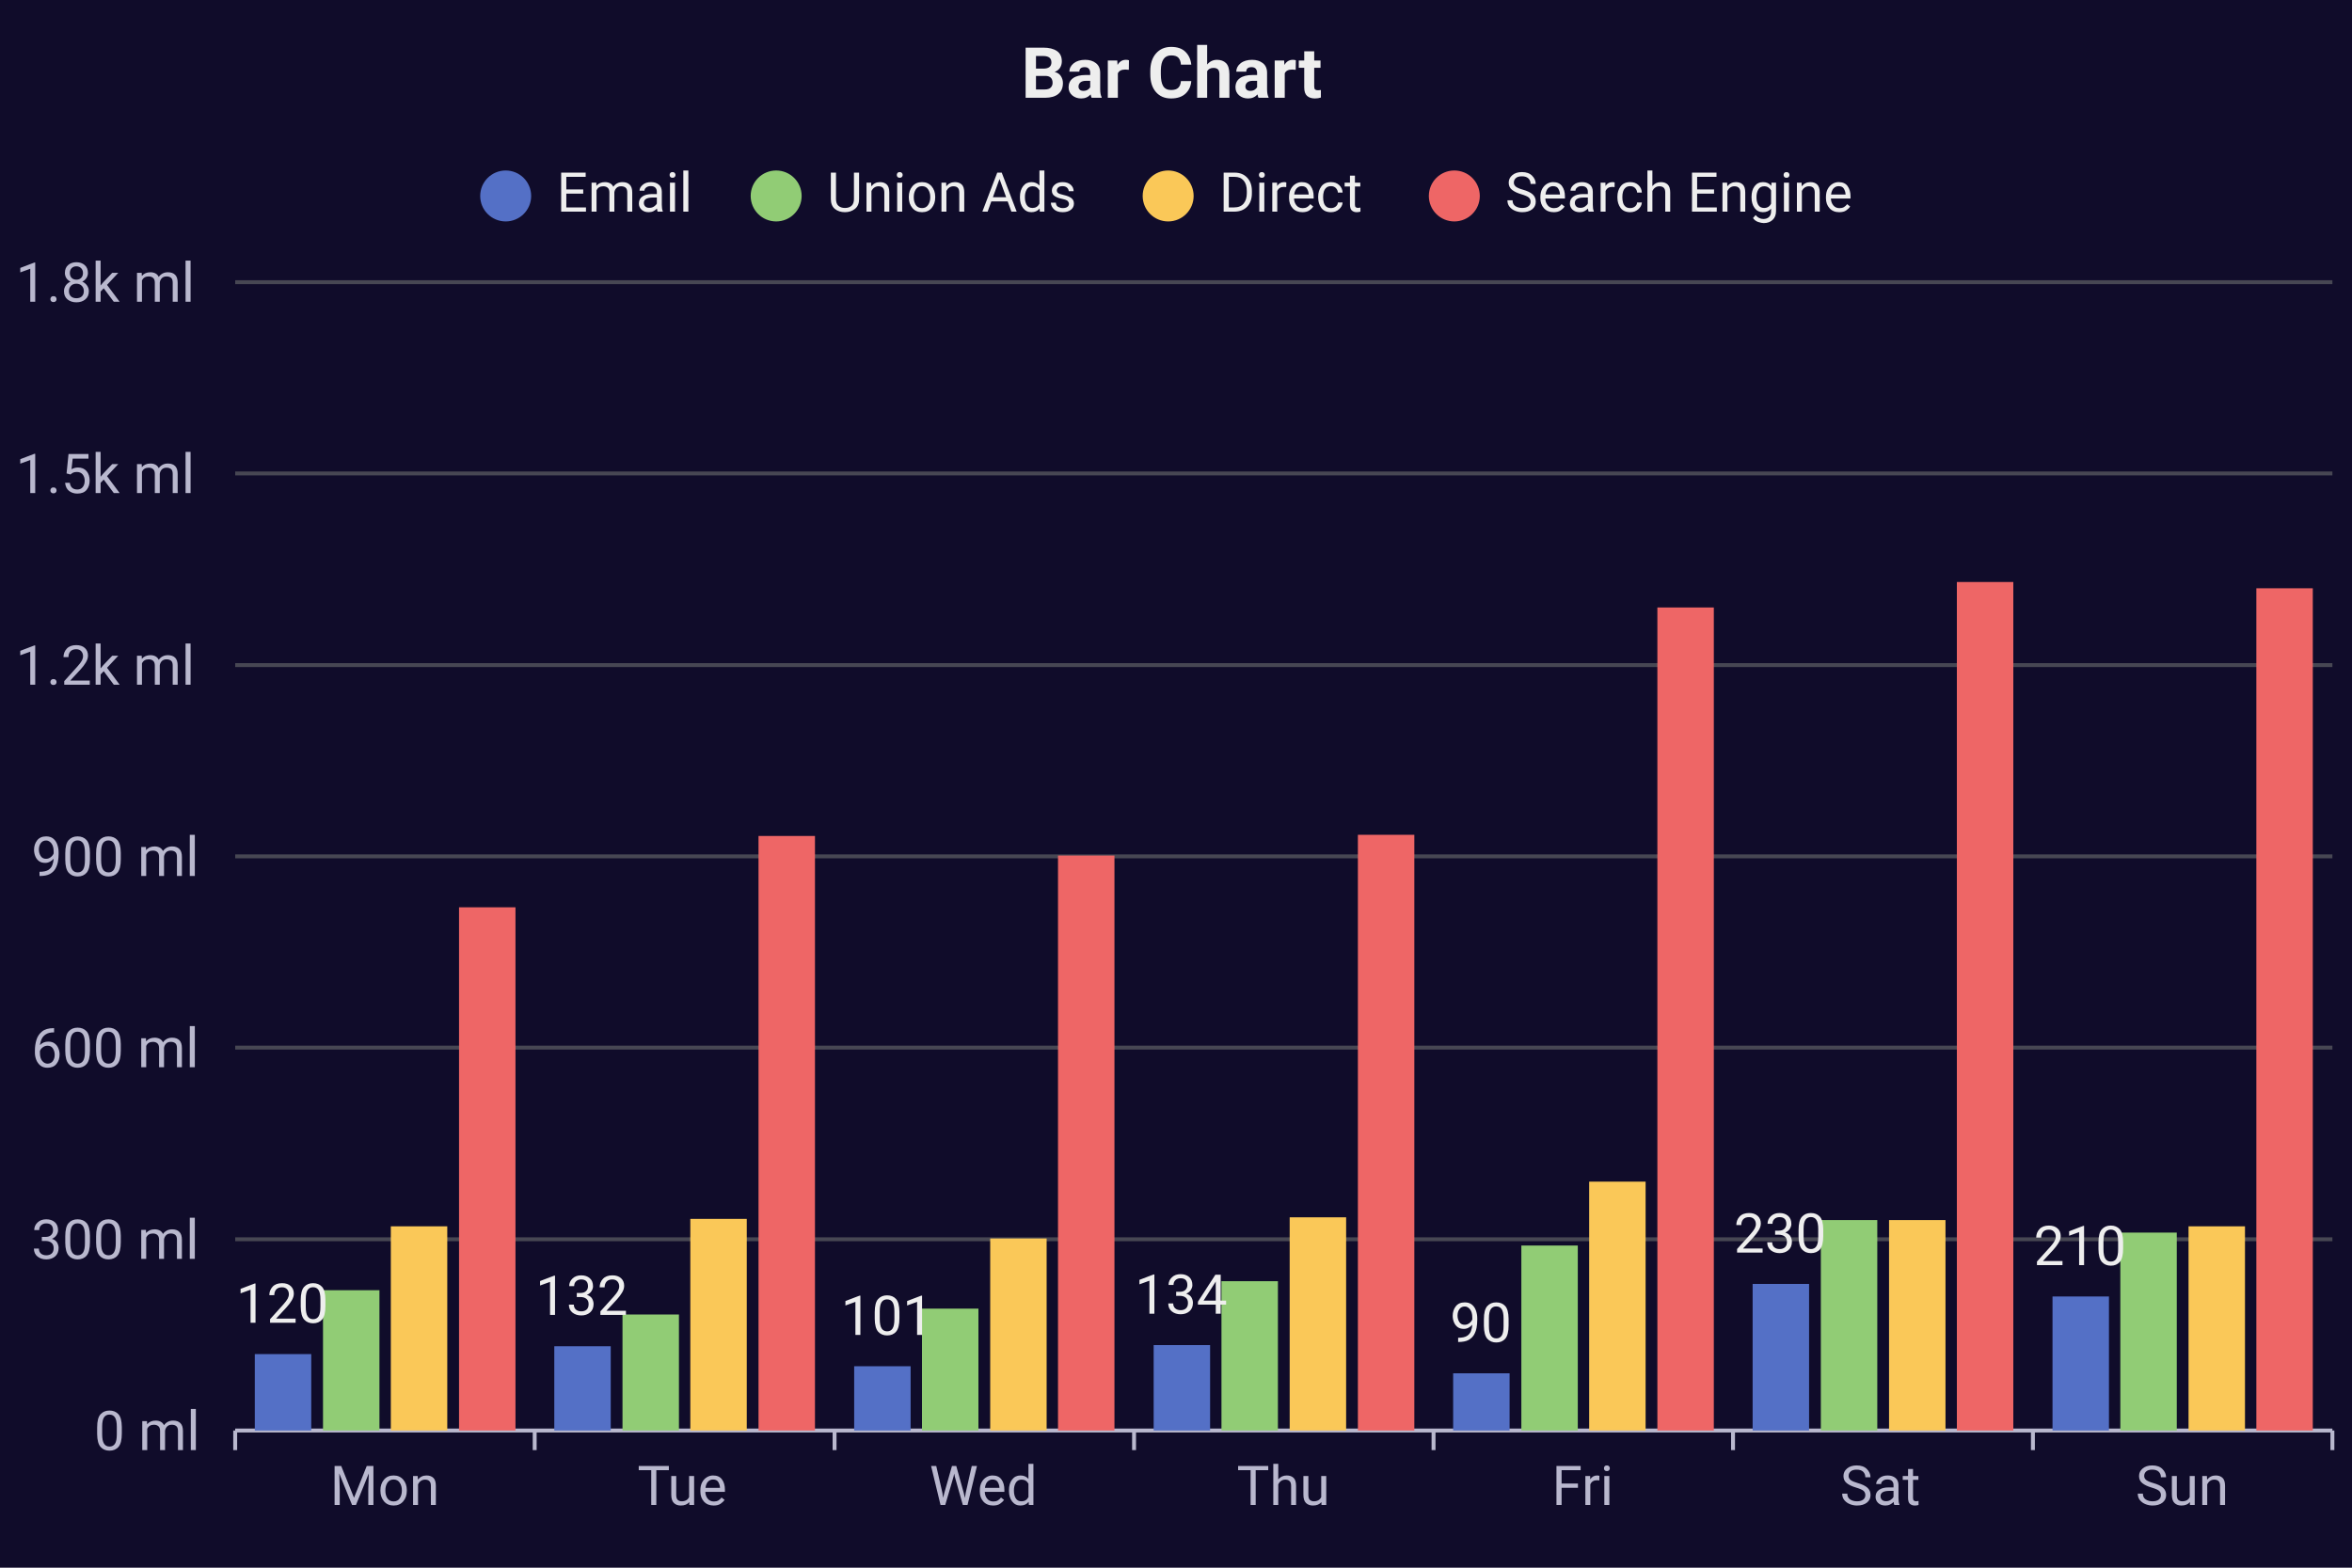
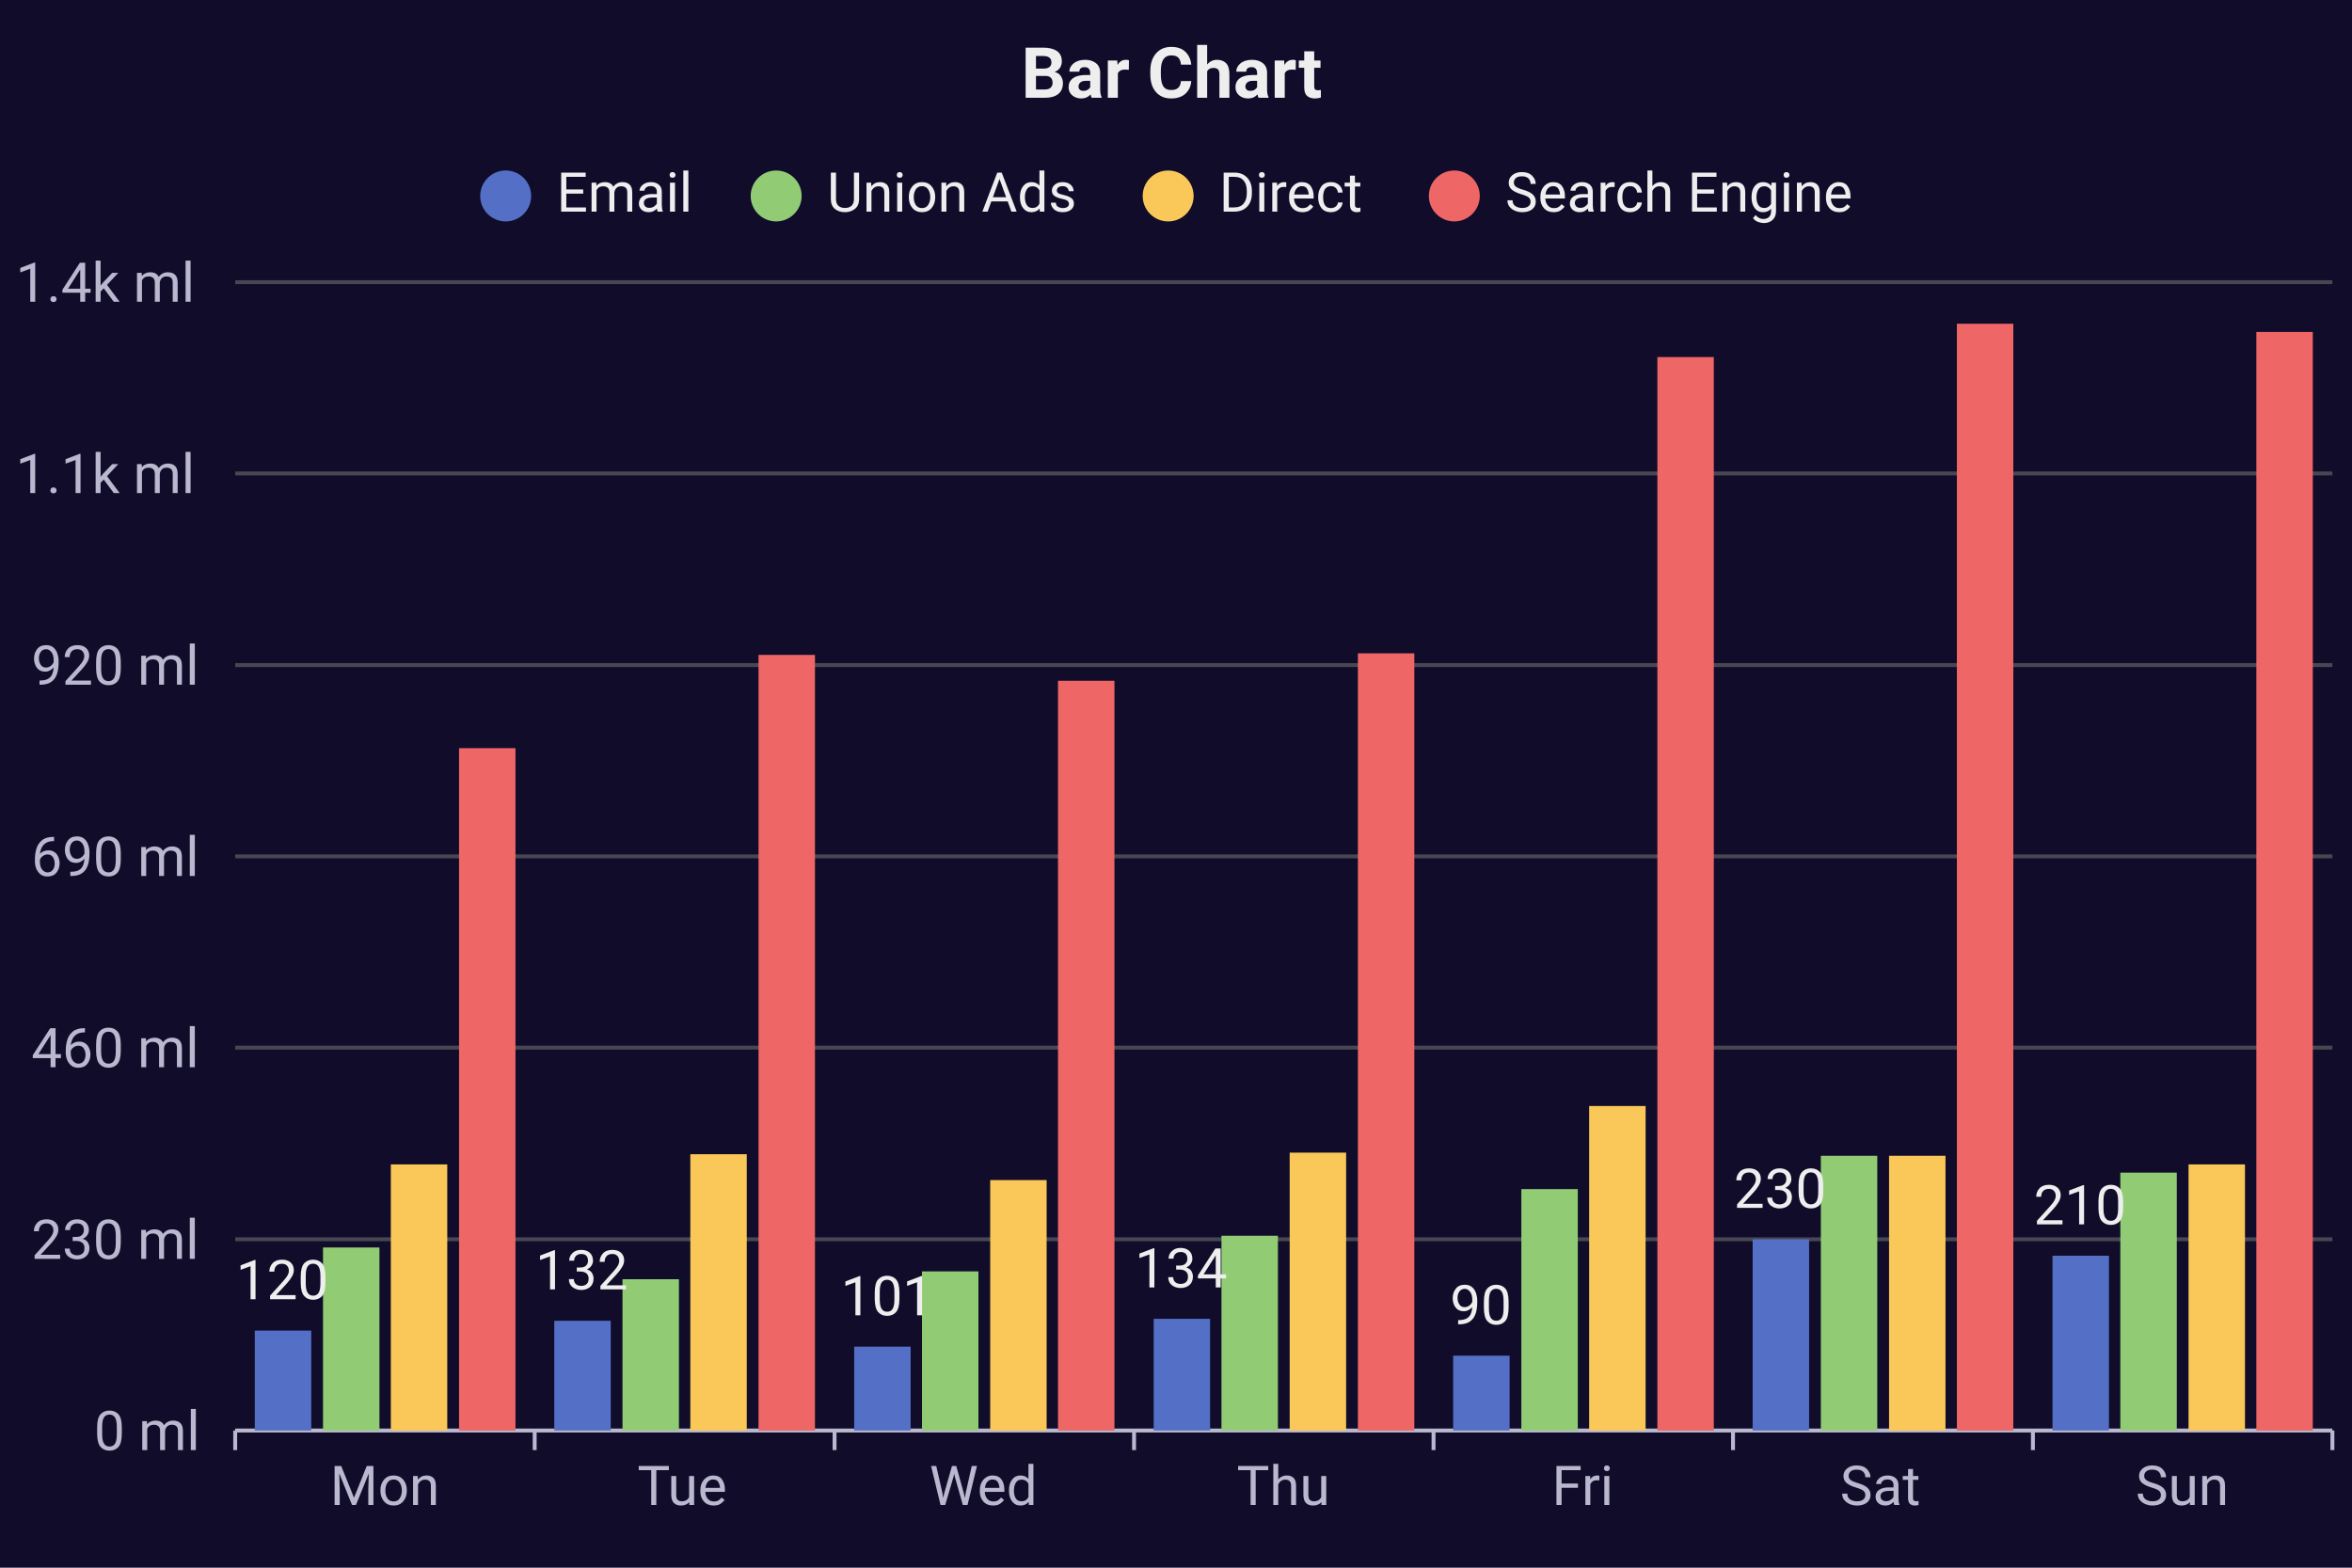
<svg xmlns="http://www.w3.org/2000/svg" width="600" height="400" viewBox="0 0 600 400">
  <rect x="0" y="0" width="600" height="400" fill="#100C2A" />
  <text font-size="18" x="260.5" y="5" dy="15" font-weight="bold" dominant-baseline="middle" font-family="Roboto" fill="#EEEEEE">
Bar Chart
</text>
  <g>
    <circle cx="129" cy="50" r="5.5" stroke-width="2" stroke="#5470C6" fill="#5470C6" />
    <text font-size="14" x="142" y="54" font-family="Roboto" fill="#EEEEEE">
Email
</text>
  </g>
  <g>
    <circle cx="198" cy="50" r="5.5" stroke-width="2" stroke="#91CC75" fill="#91CC75" />
    <text font-size="14" x="211" y="54" font-family="Roboto" fill="#EEEEEE">
Union Ads
</text>
  </g>
  <g>
    <circle cx="298" cy="50" r="5.5" stroke-width="2" stroke="#FAC858" fill="#FAC858" />
    <text font-size="14" x="311" y="54" font-family="Roboto" fill="#EEEEEE">
Direct
</text>
  </g>
  <g>
    <circle cx="371" cy="50" r="5.5" stroke-width="2" stroke="#EE6666" fill="#EE6666" />
    <text font-size="14" x="384" y="54" font-family="Roboto" fill="#EEEEEE">
Search Engine
</text>
  </g>
  <g stroke="#474753">
    <line stroke-width="1" x1="60" y1="72" x2="595" y2="72" />
    <line stroke-width="1" x1="60" y1="120.8" x2="595" y2="120.8" />
    <line stroke-width="1" x1="60" y1="169.7" x2="595" y2="169.7" />
    <line stroke-width="1" x1="60" y1="218.5" x2="595" y2="218.5" />
    <line stroke-width="1" x1="60" y1="267.3" x2="595" y2="267.3" />
    <line stroke-width="1" x1="60" y1="316.2" x2="595" y2="316.2" />
  </g>
  <g>
    <text font-size="14" x="4" y="77" font-family="Roboto" fill="#B9B8CE">
- 1.8k ml
+ 1.4k ml
</text>
    <text font-size="14" x="4" y="125.8" font-family="Roboto" fill="#B9B8CE">
- 1.5k ml
+ 1.1k ml
</text>
-     <text font-size="14" x="4" y="174.7" font-family="Roboto" fill="#B9B8CE">
- 1.2k ml
+     <text font-size="14" x="8" y="174.7" font-family="Roboto" fill="#B9B8CE">
+ 920 ml
</text>
    <text font-size="14" x="8" y="223.5" font-family="Roboto" fill="#B9B8CE">
- 900 ml
+ 690 ml
</text>
    <text font-size="14" x="8" y="272.3" font-family="Roboto" fill="#B9B8CE">
- 600 ml
+ 460 ml
</text>
    <text font-size="14" x="8" y="321.2" font-family="Roboto" fill="#B9B8CE">
- 300 ml
+ 230 ml
</text>
    <text font-size="14" x="24" y="370" font-family="Roboto" fill="#B9B8CE">
0 ml
</text>
  </g>
  <g>
    <g stroke="#B9B8CE">
      <line stroke-width="1" x1="60" y1="365" x2="595" y2="365" />
      <line stroke-width="1" x1="60" y1="365" x2="60" y2="370" />
      <line stroke-width="1" x1="136.4" y1="365" x2="136.4" y2="370" />
      <line stroke-width="1" x1="212.9" y1="365" x2="212.9" y2="370" />
      <line stroke-width="1" x1="289.3" y1="365" x2="289.3" y2="370" />
      <line stroke-width="1" x1="365.7" y1="365" x2="365.7" y2="370" />
      <line stroke-width="1" x1="442.1" y1="365" x2="442.1" y2="370" />
      <line stroke-width="1" x1="518.6" y1="365" x2="518.6" y2="370" />
      <line stroke-width="1" x1="595" y1="365" x2="595" y2="370" />
    </g>
    <text font-size="14" x="84.2" y="384" font-family="Roboto" fill="#B9B8CE">
Mon
</text>
    <text font-size="14" x="162.6" y="384" font-family="Roboto" fill="#B9B8CE">
Tue
</text>
    <text font-size="14" x="237.1" y="384" font-family="Roboto" fill="#B9B8CE">
Wed
</text>
    <text font-size="14" x="315.5" y="384" font-family="Roboto" fill="#B9B8CE">
Thu
</text>
    <text font-size="14" x="395.9" y="384" font-family="Roboto" fill="#B9B8CE">
Fri
</text>
    <text font-size="14" x="469.4" y="384" font-family="Roboto" fill="#B9B8CE">
Sat
</text>
    <text font-size="14" x="544.8" y="384" font-family="Roboto" fill="#B9B8CE">
Sun
</text>
  </g>
-   <rect x="65" y="345.5" width="14.4" height="19.5" fill="#5470C6" />
-   <rect x="141.4" y="343.5" width="14.4" height="21.5" fill="#5470C6" />
-   <rect x="217.9" y="348.6" width="14.4" height="16.4" fill="#5470C6" />
-   <rect x="294.3" y="343.2" width="14.4" height="21.8" fill="#5470C6" />
-   <rect x="370.7" y="350.4" width="14.4" height="14.6" fill="#5470C6" />
-   <rect x="447.1" y="327.6" width="14.4" height="37.4" fill="#5470C6" />
-   <rect x="523.6" y="330.8" width="14.4" height="34.2" fill="#5470C6" />
-   <rect x="82.4" y="329.2" width="14.4" height="35.8" fill="#91CC75" />
-   <rect x="158.8" y="335.4" width="14.4" height="29.6" fill="#91CC75" />
-   <rect x="235.2" y="333.9" width="14.4" height="31.1" fill="#91CC75" />
-   <rect x="311.6" y="326.9" width="14.4" height="38.1" fill="#91CC75" />
-   <rect x="388.1" y="317.8" width="14.4" height="47.2" fill="#91CC75" />
-   <rect x="464.5" y="311.3" width="14.4" height="53.7" fill="#91CC75" />
-   <rect x="540.9" y="314.5" width="14.4" height="50.5" fill="#91CC75" />
-   <rect x="99.7" y="312.9" width="14.4" height="52.1" fill="#FAC858" />
-   <rect x="176.1" y="311" width="14.4" height="54" fill="#FAC858" />
-   <rect x="252.6" y="316" width="14.4" height="49" fill="#FAC858" />
-   <rect x="329" y="310.6" width="14.4" height="54.4" fill="#FAC858" />
-   <rect x="405.4" y="301.5" width="14.4" height="63.5" fill="#FAC858" />
-   <rect x="481.9" y="311.3" width="14.4" height="53.7" fill="#FAC858" />
-   <rect x="558.3" y="312.9" width="14.4" height="52.1" fill="#FAC858" />
-   <rect x="117.1" y="231.5" width="14.4" height="133.5" fill="#EE6666" />
-   <rect x="193.5" y="213.3" width="14.4" height="151.7" fill="#EE6666" />
-   <rect x="269.9" y="218.3" width="14.4" height="146.7" fill="#EE6666" />
-   <rect x="346.4" y="213" width="14.4" height="152" fill="#EE6666" />
-   <rect x="422.8" y="155" width="14.4" height="210" fill="#EE6666" />
-   <rect x="499.2" y="148.5" width="14.4" height="216.5" fill="#EE6666" />
-   <rect x="575.6" y="150.1" width="14.4" height="214.9" fill="#EE6666" />
-   <text font-size="14" x="72.2" y="345.5" dx="-12" dy="-8" font-family="Roboto" fill="#EEEEEE">
+   <rect x="65" y="339.5" width="14.4" height="25.5" fill="#5470C6" />
+   <rect x="141.4" y="337" width="14.4" height="28" fill="#5470C6" />
+   <rect x="217.9" y="343.6" width="14.4" height="21.4" fill="#5470C6" />
+   <rect x="294.3" y="336.5" width="14.4" height="28.5" fill="#5470C6" />
+   <rect x="370.7" y="345.9" width="14.4" height="19.1" fill="#5470C6" />
+   <rect x="447.1" y="316.2" width="14.4" height="48.8" fill="#5470C6" />
+   <rect x="523.6" y="320.4" width="14.4" height="44.6" fill="#5470C6" />
+   <rect x="82.4" y="318.3" width="14.4" height="46.7" fill="#91CC75" />
+   <rect x="158.8" y="326.4" width="14.4" height="38.6" fill="#91CC75" />
+   <rect x="235.2" y="324.4" width="14.4" height="40.6" fill="#91CC75" />
+   <rect x="311.6" y="315.3" width="14.4" height="49.7" fill="#91CC75" />
+   <rect x="388.1" y="303.4" width="14.4" height="61.6" fill="#91CC75" />
+   <rect x="464.5" y="294.9" width="14.4" height="70.1" fill="#91CC75" />
+   <rect x="540.9" y="299.2" width="14.4" height="65.8" fill="#91CC75" />
+   <rect x="99.7" y="297.1" width="14.4" height="67.9" fill="#FAC858" />
+   <rect x="176.1" y="294.5" width="14.4" height="70.5" fill="#FAC858" />
+   <rect x="252.6" y="301.1" width="14.4" height="63.9" fill="#FAC858" />
+   <rect x="329" y="294.1" width="14.4" height="70.9" fill="#FAC858" />
+   <rect x="405.4" y="282.2" width="14.4" height="82.8" fill="#FAC858" />
+   <rect x="481.9" y="294.9" width="14.4" height="70.1" fill="#FAC858" />
+   <rect x="558.3" y="297.1" width="14.4" height="67.9" fill="#FAC858" />
+   <rect x="117.1" y="190.9" width="14.4" height="174.1" fill="#EE6666" />
+   <rect x="193.5" y="167.1" width="14.4" height="197.9" fill="#EE6666" />
+   <rect x="269.9" y="173.7" width="14.4" height="191.3" fill="#EE6666" />
+   <rect x="346.4" y="166.7" width="14.4" height="198.3" fill="#EE6666" />
+   <rect x="422.8" y="91.1" width="14.4" height="273.9" fill="#EE6666" />
+   <rect x="499.2" y="82.6" width="14.4" height="282.4" fill="#EE6666" />
+   <rect x="575.6" y="84.7" width="14.4" height="280.3" fill="#EE6666" />
+   <text font-size="14" x="72.2" y="339.5" dx="-12" dy="-8" font-family="Roboto" fill="#EEEEEE">
120
</text>
-   <text font-size="14" x="148.6" y="343.5" dx="-12" dy="-8" font-family="Roboto" fill="#EEEEEE">
+   <text font-size="14" x="148.6" y="337" dx="-12" dy="-8" font-family="Roboto" fill="#EEEEEE">
132
</text>
-   <text font-size="14" x="225" y="348.6" dx="-10.5" dy="-8" font-family="Roboto" fill="#EEEEEE">
+   <text font-size="14" x="225" y="343.6" dx="-10.5" dy="-8" font-family="Roboto" fill="#EEEEEE">
101
</text>
-   <text font-size="14" x="301.5" y="343.2" dx="-12" dy="-8" font-family="Roboto" fill="#EEEEEE">
+   <text font-size="14" x="301.5" y="336.5" dx="-12" dy="-8" font-family="Roboto" fill="#EEEEEE">
134
</text>
-   <text font-size="14" x="377.9" y="350.4" dx="-8" dy="-8" font-family="Roboto" fill="#EEEEEE">
+   <text font-size="14" x="377.9" y="345.9" dx="-8" dy="-8" font-family="Roboto" fill="#EEEEEE">
90
</text>
-   <text font-size="14" x="454.3" y="327.6" dx="-12" dy="-8" font-family="Roboto" fill="#EEEEEE">
+   <text font-size="14" x="454.3" y="316.2" dx="-12" dy="-8" font-family="Roboto" fill="#EEEEEE">
230
</text>
-   <text font-size="14" x="530.8" y="330.8" dx="-12" dy="-8" font-family="Roboto" fill="#EEEEEE">
+   <text font-size="14" x="530.8" y="320.4" dx="-12" dy="-8" font-family="Roboto" fill="#EEEEEE">
210
</text>
</svg>
